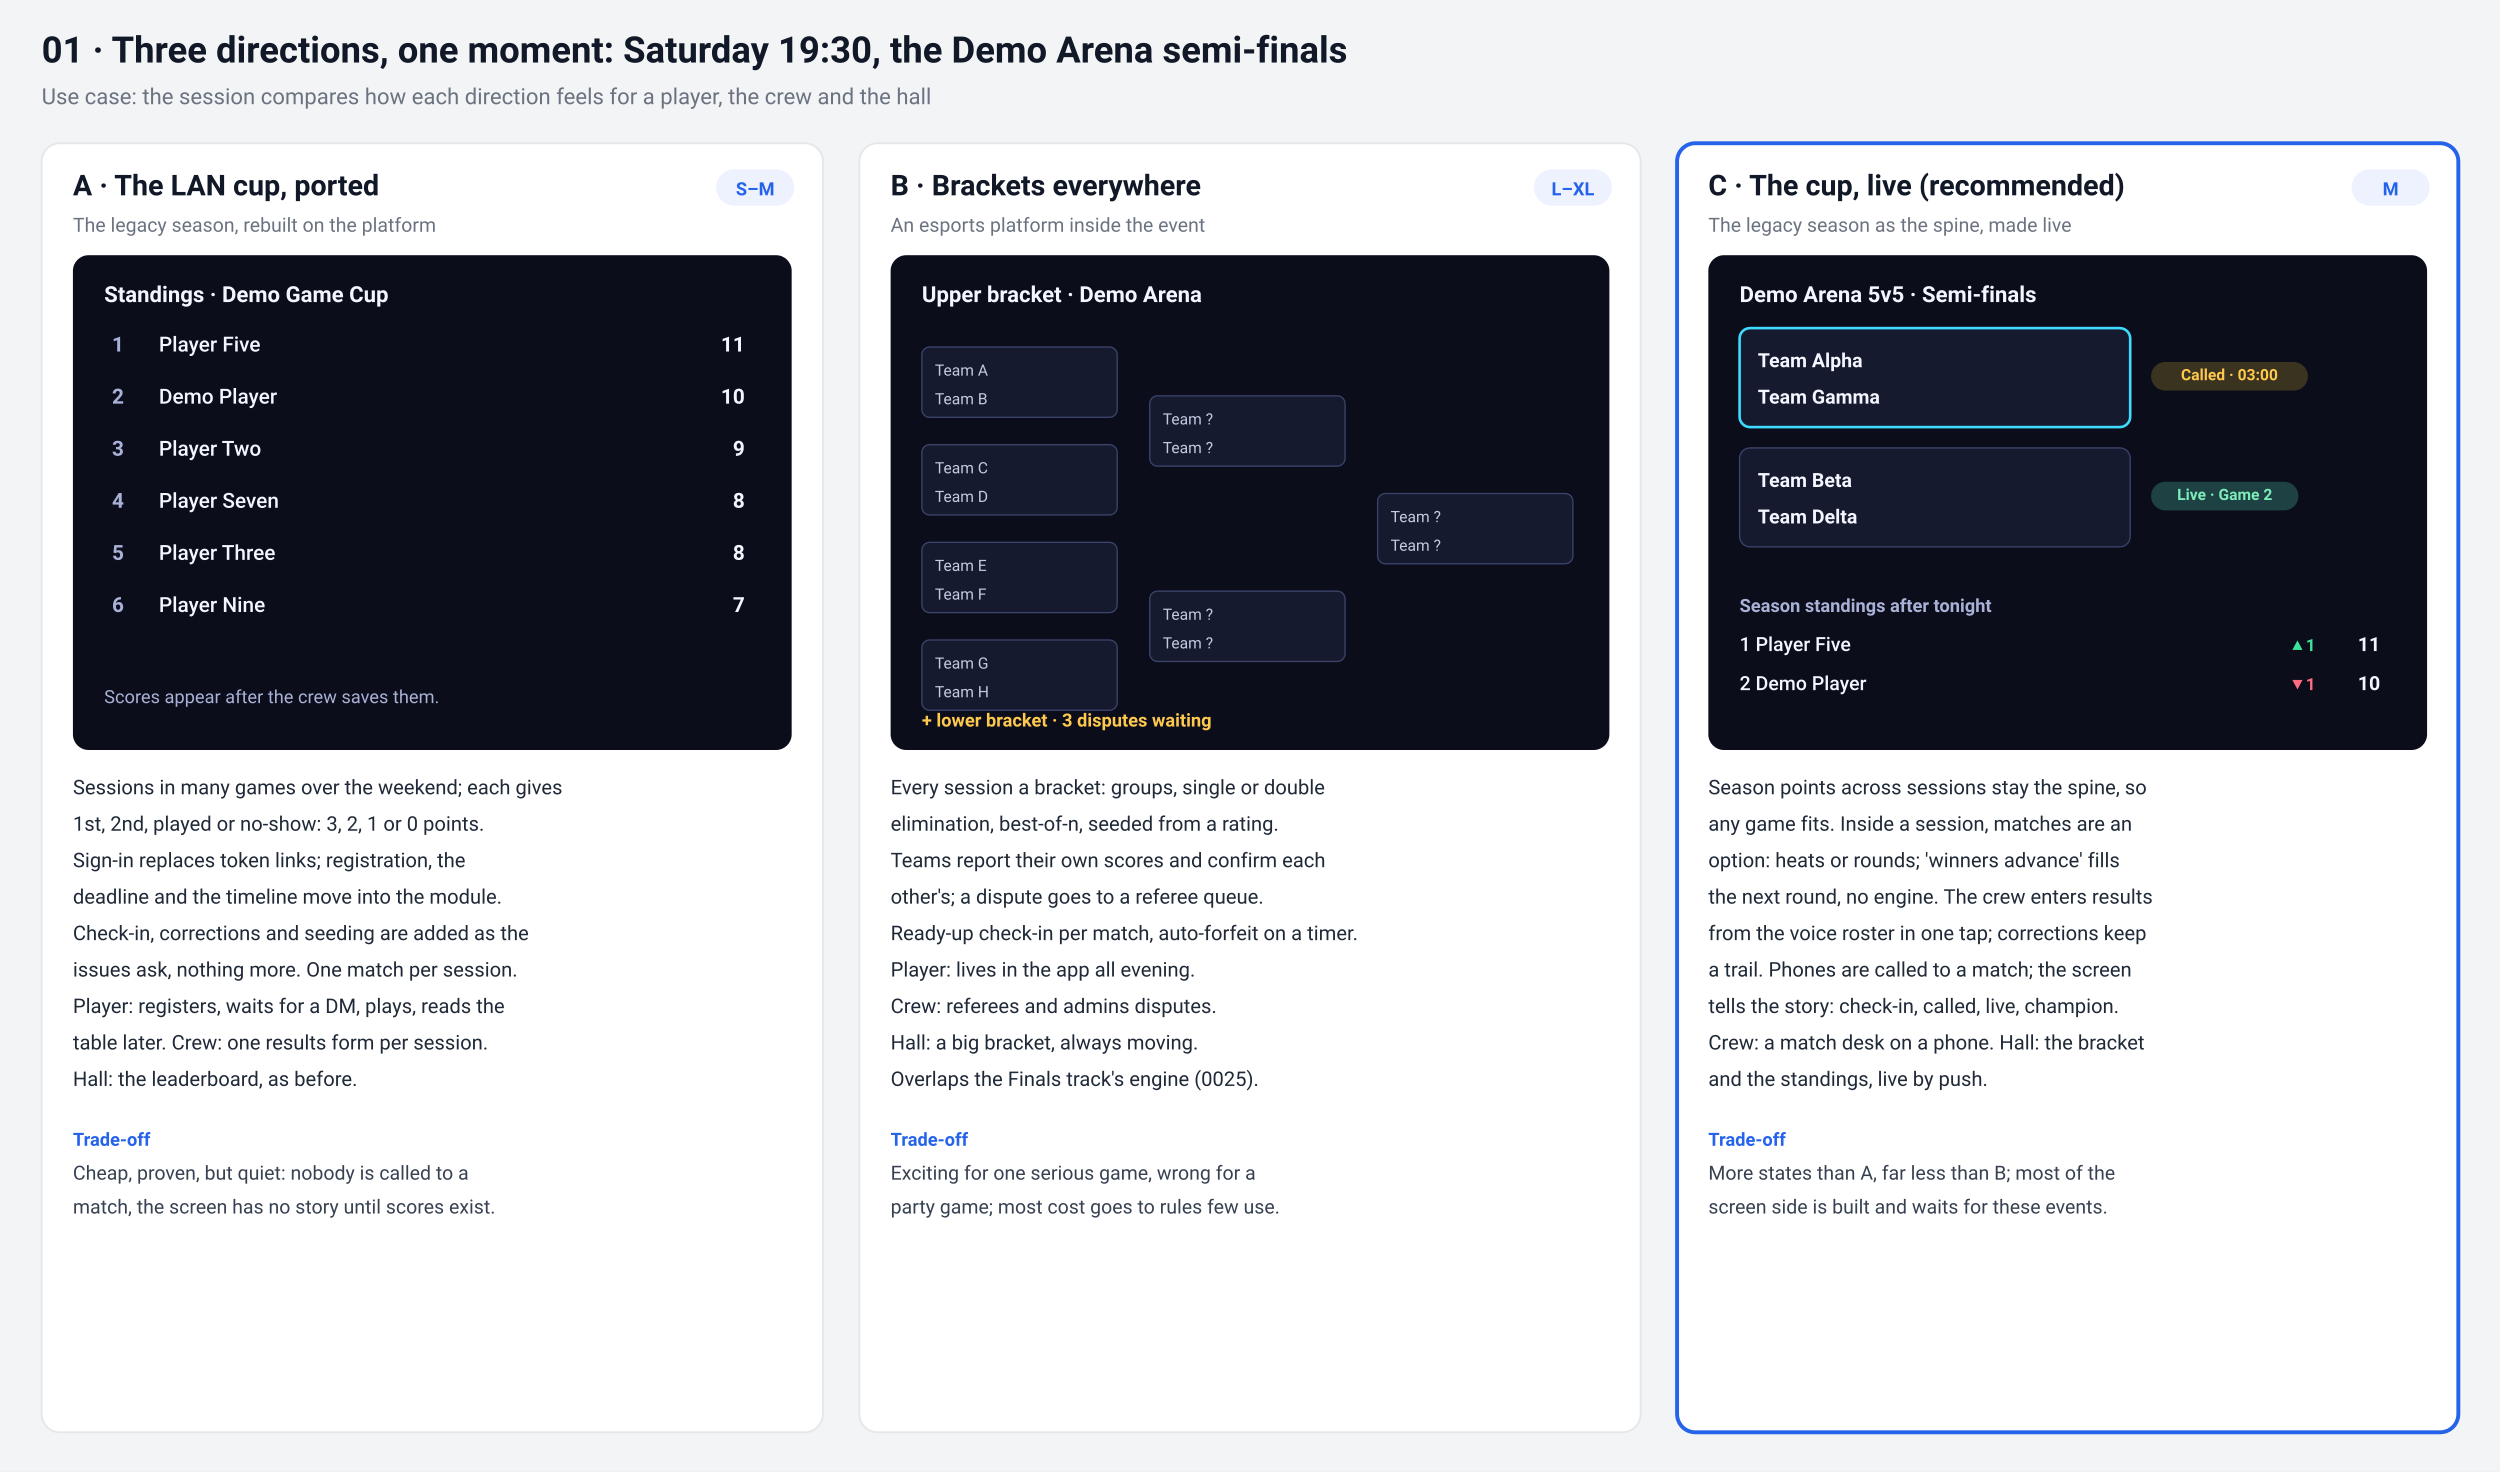
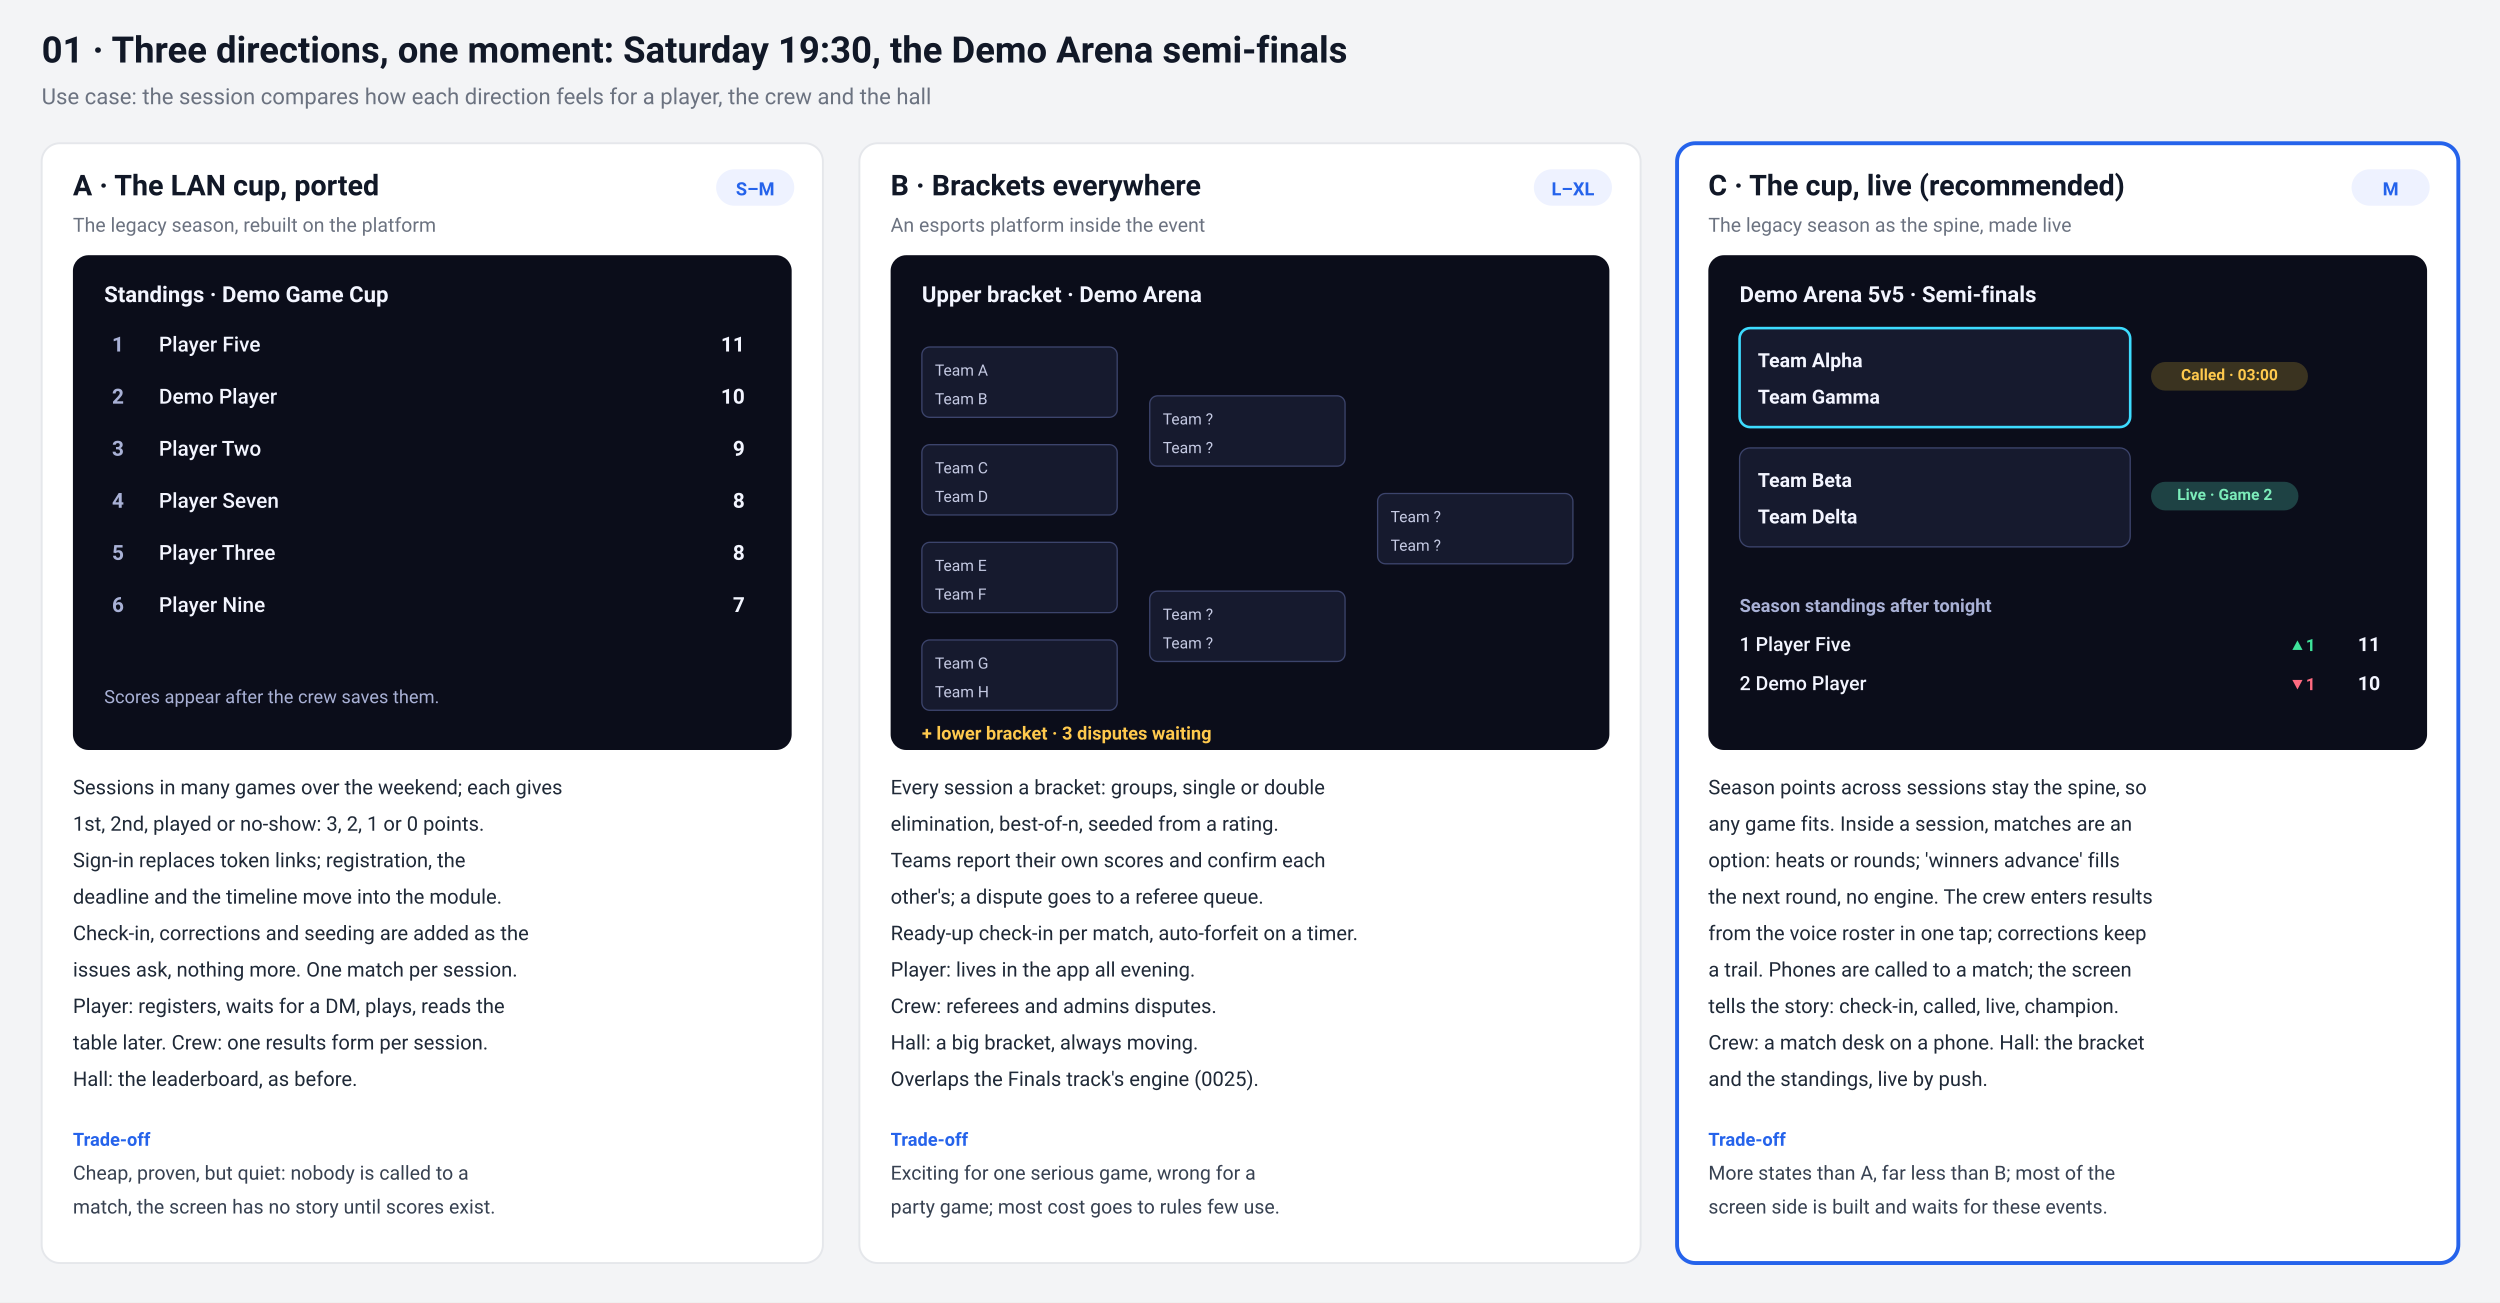
- <svg xmlns="http://www.w3.org/2000/svg" viewBox="0 0 1920 1130" width="1920" height="1130" font-family="system-ui, -apple-system, 'Segoe UI', Roboto, Helvetica, Arial, sans-serif">
+ <svg xmlns="http://www.w3.org/2000/svg" viewBox="0 0 1920 1000" width="1920" height="1000" font-family="system-ui, -apple-system, 'Segoe UI', Roboto, Helvetica, Arial, sans-serif">
  <defs>
    <marker id="ah" viewBox="0 0 10 10" refX="9" refY="5" markerWidth="8" markerHeight="8" orient="auto-start-reverse">
      <path d="M0,0 L10,5 L0,10 z" fill="#6b7280" />
    </marker>
  </defs>
-   <rect x="0.0" y="0.0" width="1920.0" height="1130.0" rx="0" fill="#f3f4f6" />
+   <rect x="0.0" y="0.0" width="1920.0" height="1000.0" rx="0" fill="#f3f4f6" />
  <text x="32.0" y="48.0" font-size="28" fill="#111827" font-weight="700" text-anchor="start" data-box="32.0 1888.0">01 · Three directions, one moment: Saturday 19:30, the Demo Arena semi-finals</text>
  <text x="32.0" y="80.0" font-size="17" fill="#6b7280" font-weight="400" text-anchor="start" data-box="32.0 1888.0">Use case: the session compares how each direction feels for a player, the crew and the hall</text>
-   <rect x="32.0" y="110.0" width="600.0" height="990.0" rx="14" fill="#ffffff" stroke="#e5e7eb" stroke-width="1.5" />
+   <rect x="32.0" y="110.0" width="600.0" height="860.0" rx="14" fill="#ffffff" stroke="#e5e7eb" stroke-width="1.5" />
  <text x="56.0" y="150.0" font-size="22" fill="#111827" font-weight="700" text-anchor="start" data-box="56.0 542.0">A · The LAN cup, ported</text>
  <rect x="550.0" y="130.0" width="60.0" height="28.0" rx="14" fill="#eef2ff" />
  <text x="580.0" y="150.0" font-size="14" fill="#2563eb" font-weight="700" text-anchor="middle" data-box="552.0 608.0">S–M</text>
  <text x="56.0" y="178.0" font-size="15" fill="#6b7280" font-weight="400" text-anchor="start" data-box="56.0 608.0">The legacy season, rebuilt on the platform</text>
  <rect x="56.0" y="196.0" width="552.0" height="380.0" rx="12" fill="#0b0d1a" />
  <text x="80.0" y="232.0" font-size="17" fill="#f3f5ff" font-weight="700" text-anchor="start" data-box="80.0 584.0">Standings · Demo Game Cup</text>
  <text x="86.0" y="270.0" font-size="16" fill="#a9b1d6" font-weight="600" text-anchor="start">1</text>
  <text x="122.0" y="270.0" font-size="16" fill="#f3f5ff" font-weight="500" text-anchor="start" data-box="122.0 452.0">Player Five</text>
  <text x="572.0" y="270.0" font-size="16" fill="#f3f5ff" font-weight="700" text-anchor="end">11</text>
  <text x="86.0" y="310.0" font-size="16" fill="#a9b1d6" font-weight="600" text-anchor="start">2</text>
  <text x="122.0" y="310.0" font-size="16" fill="#f3f5ff" font-weight="500" text-anchor="start" data-box="122.0 452.0">Demo Player</text>
  <text x="572.0" y="310.0" font-size="16" fill="#f3f5ff" font-weight="700" text-anchor="end">10</text>
  <text x="86.0" y="350.0" font-size="16" fill="#a9b1d6" font-weight="600" text-anchor="start">3</text>
  <text x="122.0" y="350.0" font-size="16" fill="#f3f5ff" font-weight="500" text-anchor="start" data-box="122.0 452.0">Player Two</text>
  <text x="572.0" y="350.0" font-size="16" fill="#f3f5ff" font-weight="700" text-anchor="end">9</text>
  <text x="86.0" y="390.0" font-size="16" fill="#a9b1d6" font-weight="600" text-anchor="start">4</text>
  <text x="122.0" y="390.0" font-size="16" fill="#f3f5ff" font-weight="500" text-anchor="start" data-box="122.0 452.0">Player Seven</text>
  <text x="572.0" y="390.0" font-size="16" fill="#f3f5ff" font-weight="700" text-anchor="end">8</text>
  <text x="86.0" y="430.0" font-size="16" fill="#a9b1d6" font-weight="600" text-anchor="start">5</text>
  <text x="122.0" y="430.0" font-size="16" fill="#f3f5ff" font-weight="500" text-anchor="start" data-box="122.0 452.0">Player Three</text>
  <text x="572.0" y="430.0" font-size="16" fill="#f3f5ff" font-weight="700" text-anchor="end">8</text>
  <text x="86.0" y="470.0" font-size="16" fill="#a9b1d6" font-weight="600" text-anchor="start">6</text>
  <text x="122.0" y="470.0" font-size="16" fill="#f3f5ff" font-weight="500" text-anchor="start" data-box="122.0 452.0">Player Nine</text>
  <text x="572.0" y="470.0" font-size="16" fill="#f3f5ff" font-weight="700" text-anchor="end">7</text>
  <text x="80.0" y="540.0" font-size="14" fill="#a9b1d6" font-weight="400" text-anchor="start" data-box="80.0 584.0">Scores appear after the crew saves them.</text>
  <text x="56.0" y="610.0" font-size="15.5" fill="#1f2937" font-weight="400" text-anchor="start" data-box="56.0 608.0">Sessions in many games over the weekend; each gives</text>
  <text x="56.0" y="638.0" font-size="15.5" fill="#1f2937" font-weight="400" text-anchor="start" data-box="56.0 608.0">1st, 2nd, played or no-show: 3, 2, 1 or 0 points.</text>
  <text x="56.0" y="666.0" font-size="15.5" fill="#1f2937" font-weight="400" text-anchor="start" data-box="56.0 608.0">Sign-in replaces token links; registration, the</text>
  <text x="56.0" y="694.0" font-size="15.5" fill="#1f2937" font-weight="400" text-anchor="start" data-box="56.0 608.0">deadline and the timeline move into the module.</text>
  <text x="56.0" y="722.0" font-size="15.5" fill="#1f2937" font-weight="400" text-anchor="start" data-box="56.0 608.0">Check-in, corrections and seeding are added as the</text>
  <text x="56.0" y="750.0" font-size="15.5" fill="#1f2937" font-weight="400" text-anchor="start" data-box="56.0 608.0">issues ask, nothing more. One match per session.</text>
  <text x="56.0" y="778.0" font-size="15.5" fill="#1f2937" font-weight="400" text-anchor="start" data-box="56.0 608.0">Player: registers, waits for a DM, plays, reads the</text>
  <text x="56.0" y="806.0" font-size="15.5" fill="#1f2937" font-weight="400" text-anchor="start" data-box="56.0 608.0">table later. Crew: one results form per session.</text>
  <text x="56.0" y="834.0" font-size="15.5" fill="#1f2937" font-weight="400" text-anchor="start" data-box="56.0 608.0">Hall: the leaderboard, as before.</text>
  <text x="56.0" y="880.0" font-size="14" fill="#2563eb" font-weight="700" text-anchor="start">Trade-off</text>
  <text x="56.0" y="906.0" font-size="15" fill="#374151" font-weight="400" text-anchor="start" data-box="56.0 608.0">Cheap, proven, but quiet: nobody is called to a</text>
  <text x="56.0" y="932.0" font-size="15" fill="#374151" font-weight="400" text-anchor="start" data-box="56.0 608.0">match, the screen has no story until scores exist.</text>
-   <rect x="660.0" y="110.0" width="600.0" height="990.0" rx="14" fill="#ffffff" stroke="#e5e7eb" stroke-width="1.5" />
+   <rect x="660.0" y="110.0" width="600.0" height="860.0" rx="14" fill="#ffffff" stroke="#e5e7eb" stroke-width="1.5" />
  <text x="684.0" y="150.0" font-size="22" fill="#111827" font-weight="700" text-anchor="start" data-box="684.0 1170.0">B · Brackets everywhere</text>
  <rect x="1178.0" y="130.0" width="60.0" height="28.0" rx="14" fill="#eef2ff" />
  <text x="1208.0" y="150.0" font-size="14" fill="#2563eb" font-weight="700" text-anchor="middle" data-box="1180.0 1236.0">L–XL</text>
  <text x="684.0" y="178.0" font-size="15" fill="#6b7280" font-weight="400" text-anchor="start" data-box="684.0 1236.0">An esports platform inside the event</text>
  <rect x="684.0" y="196.0" width="552.0" height="380.0" rx="12" fill="#0b0d1a" />
  <text x="708.0" y="232.0" font-size="17" fill="#f3f5ff" font-weight="700" text-anchor="start" data-box="708.0 1212.0">Upper bracket · Demo Arena</text>
  <rect x="708.0" y="266.5" width="150.0" height="54.0" rx="6" fill="#161a2e" stroke="#3c446c" stroke-width="1" />
  <text x="718.0" y="288.5" font-size="12" fill="#c5cae3" font-weight="400" text-anchor="start" data-box="716.0 848.0">Team A</text>
  <text x="718.0" y="310.5" font-size="12" fill="#c5cae3" font-weight="400" text-anchor="start" data-box="716.0 848.0">Team B</text>
  <rect x="708.0" y="341.5" width="150.0" height="54.0" rx="6" fill="#161a2e" stroke="#3c446c" stroke-width="1" />
  <text x="718.0" y="363.5" font-size="12" fill="#c5cae3" font-weight="400" text-anchor="start" data-box="716.0 848.0">Team C</text>
  <text x="718.0" y="385.5" font-size="12" fill="#c5cae3" font-weight="400" text-anchor="start" data-box="716.0 848.0">Team D</text>
  <rect x="708.0" y="416.5" width="150.0" height="54.0" rx="6" fill="#161a2e" stroke="#3c446c" stroke-width="1" />
  <text x="718.0" y="438.5" font-size="12" fill="#c5cae3" font-weight="400" text-anchor="start" data-box="716.0 848.0">Team E</text>
  <text x="718.0" y="460.5" font-size="12" fill="#c5cae3" font-weight="400" text-anchor="start" data-box="716.0 848.0">Team F</text>
  <rect x="708.0" y="491.5" width="150.0" height="54.0" rx="6" fill="#161a2e" stroke="#3c446c" stroke-width="1" />
  <text x="718.0" y="513.5" font-size="12" fill="#c5cae3" font-weight="400" text-anchor="start" data-box="716.0 848.0">Team G</text>
  <text x="718.0" y="535.5" font-size="12" fill="#c5cae3" font-weight="400" text-anchor="start" data-box="716.0 848.0">Team H</text>
  <rect x="883.0" y="304.0" width="150.0" height="54.0" rx="6" fill="#161a2e" stroke="#3c446c" stroke-width="1" />
  <text x="893.0" y="326.0" font-size="12" fill="#c5cae3" font-weight="400" text-anchor="start" data-box="891.0 1023.0">Team ?</text>
  <text x="893.0" y="348.0" font-size="12" fill="#c5cae3" font-weight="400" text-anchor="start" data-box="891.0 1023.0">Team ?</text>
  <rect x="883.0" y="454.0" width="150.0" height="54.0" rx="6" fill="#161a2e" stroke="#3c446c" stroke-width="1" />
  <text x="893.0" y="476.0" font-size="12" fill="#c5cae3" font-weight="400" text-anchor="start" data-box="891.0 1023.0">Team ?</text>
  <text x="893.0" y="498.0" font-size="12" fill="#c5cae3" font-weight="400" text-anchor="start" data-box="891.0 1023.0">Team ?</text>
  <rect x="1058.0" y="379.0" width="150.0" height="54.0" rx="6" fill="#161a2e" stroke="#3c446c" stroke-width="1" />
  <text x="1068.0" y="401.0" font-size="12" fill="#c5cae3" font-weight="400" text-anchor="start" data-box="1066.0 1198.0">Team ?</text>
  <text x="1068.0" y="423.0" font-size="12" fill="#c5cae3" font-weight="400" text-anchor="start" data-box="1066.0 1198.0">Team ?</text>
-   <text x="708.0" y="558.0" font-size="14" fill="#ffc94d" font-weight="600" text-anchor="start" data-box="708.0 1212.0">+ lower bracket · 3 disputes waiting</text>
+   <text x="708.0" y="568.0" font-size="14" fill="#ffc94d" font-weight="600" text-anchor="start" data-box="708.0 1212.0">+ lower bracket · 3 disputes waiting</text>
  <text x="684.0" y="610.0" font-size="15.5" fill="#1f2937" font-weight="400" text-anchor="start" data-box="684.0 1236.0">Every session a bracket: groups, single or double</text>
  <text x="684.0" y="638.0" font-size="15.5" fill="#1f2937" font-weight="400" text-anchor="start" data-box="684.0 1236.0">elimination, best-of-n, seeded from a rating.</text>
  <text x="684.0" y="666.0" font-size="15.5" fill="#1f2937" font-weight="400" text-anchor="start" data-box="684.0 1236.0">Teams report their own scores and confirm each</text>
  <text x="684.0" y="694.0" font-size="15.5" fill="#1f2937" font-weight="400" text-anchor="start" data-box="684.0 1236.0">other's; a dispute goes to a referee queue.</text>
  <text x="684.0" y="722.0" font-size="15.5" fill="#1f2937" font-weight="400" text-anchor="start" data-box="684.0 1236.0">Ready-up check-in per match, auto-forfeit on a timer.</text>
  <text x="684.0" y="750.0" font-size="15.5" fill="#1f2937" font-weight="400" text-anchor="start" data-box="684.0 1236.0">Player: lives in the app all evening.</text>
  <text x="684.0" y="778.0" font-size="15.5" fill="#1f2937" font-weight="400" text-anchor="start" data-box="684.0 1236.0">Crew: referees and admins disputes.</text>
  <text x="684.0" y="806.0" font-size="15.5" fill="#1f2937" font-weight="400" text-anchor="start" data-box="684.0 1236.0">Hall: a big bracket, always moving.</text>
  <text x="684.0" y="834.0" font-size="15.5" fill="#1f2937" font-weight="400" text-anchor="start" data-box="684.0 1236.0">Overlaps the Finals track's engine (0025).</text>
  <text x="684.0" y="880.0" font-size="14" fill="#2563eb" font-weight="700" text-anchor="start">Trade-off</text>
  <text x="684.0" y="906.0" font-size="15" fill="#374151" font-weight="400" text-anchor="start" data-box="684.0 1236.0">Exciting for one serious game, wrong for a</text>
  <text x="684.0" y="932.0" font-size="15" fill="#374151" font-weight="400" text-anchor="start" data-box="684.0 1236.0">party game; most cost goes to rules few use.</text>
-   <rect x="1288.0" y="110.0" width="600.0" height="990.0" rx="14" fill="#ffffff" stroke="#2563eb" stroke-width="3" />
+   <rect x="1288.0" y="110.0" width="600.0" height="860.0" rx="14" fill="#ffffff" stroke="#2563eb" stroke-width="3" />
  <text x="1312.0" y="150.0" font-size="22" fill="#111827" font-weight="700" text-anchor="start" data-box="1312.0 1798.0">C · The cup, live (recommended)</text>
  <rect x="1806.0" y="130.0" width="60.0" height="28.0" rx="14" fill="#eef2ff" />
  <text x="1836.0" y="150.0" font-size="14" fill="#2563eb" font-weight="700" text-anchor="middle" data-box="1808.0 1864.0">M</text>
  <text x="1312.0" y="178.0" font-size="15" fill="#6b7280" font-weight="400" text-anchor="start" data-box="1312.0 1864.0">The legacy season as the spine, made live</text>
  <rect x="1312.0" y="196.0" width="552.0" height="380.0" rx="12" fill="#0b0d1a" />
  <text x="1336.0" y="232.0" font-size="17" fill="#f3f5ff" font-weight="700" text-anchor="start" data-box="1336.0 1840.0">Demo Arena 5v5 · Semi-finals</text>
  <rect x="1336.0" y="252.0" width="300.0" height="76.0" rx="8" fill="#161a2e" stroke="#3ddcff" stroke-width="2" />
  <text x="1350.0" y="282.0" font-size="15" fill="#f3f5ff" font-weight="600" text-anchor="start" data-box="1350.0 1628.0">Team Alpha</text>
  <text x="1350.0" y="310.0" font-size="15" fill="#f3f5ff" font-weight="600" text-anchor="start" data-box="1350.0 1628.0">Team Gamma</text>
  <rect x="1652.0" y="278.0" width="120.5" height="22.0" rx="11.0" fill="#3a3320" />
  <text x="1712.2" y="292.0" font-size="12" fill="#ffc94d" font-weight="600" text-anchor="middle" data-box="1656.0 1768.5">Called · 03:00</text>
  <rect x="1336.0" y="344.0" width="300.0" height="76.0" rx="8" fill="#161a2e" stroke="#3c446c" stroke-width="1" />
  <text x="1350.0" y="374.0" font-size="15" fill="#f3f5ff" font-weight="600" text-anchor="start" data-box="1350.0 1628.0">Team Beta</text>
  <text x="1350.0" y="402.0" font-size="15" fill="#f3f5ff" font-weight="600" text-anchor="start" data-box="1350.0 1628.0">Team Delta</text>
  <rect x="1652.0" y="370.0" width="113.2" height="22.0" rx="11.0" fill="#1e4244" />
  <text x="1708.6" y="384.0" font-size="12" fill="#7cecba" font-weight="600" text-anchor="middle" data-box="1656.0 1761.2">Live · Game 2</text>
  <text x="1336.0" y="470.0" font-size="14" fill="#a9b1d6" font-weight="600" text-anchor="start" data-box="1336.0 1840.0">Season standings after tonight</text>
  <text x="1336.0" y="500.0" font-size="15" fill="#f3f5ff" font-weight="500" text-anchor="start" data-box="1336.0 1688.0">1  Player Five</text>
  <text x="1758.0" y="500.0" font-size="13" fill="#3ee39a" font-weight="700" text-anchor="start">▲1</text>
  <text x="1828.0" y="500.0" font-size="15" fill="#f3f5ff" font-weight="700" text-anchor="end">11</text>
  <text x="1336.0" y="530.0" font-size="15" fill="#f3f5ff" font-weight="500" text-anchor="start" data-box="1336.0 1688.0">2  Demo Player</text>
  <text x="1758.0" y="530.0" font-size="13" fill="#ff6b81" font-weight="700" text-anchor="start">▼1</text>
  <text x="1828.0" y="530.0" font-size="15" fill="#f3f5ff" font-weight="700" text-anchor="end">10</text>
  <text x="1312.0" y="610.0" font-size="15.5" fill="#1f2937" font-weight="400" text-anchor="start" data-box="1312.0 1864.0">Season points across sessions stay the spine, so</text>
  <text x="1312.0" y="638.0" font-size="15.5" fill="#1f2937" font-weight="400" text-anchor="start" data-box="1312.0 1864.0">any game fits. Inside a session, matches are an</text>
  <text x="1312.0" y="666.0" font-size="15.5" fill="#1f2937" font-weight="400" text-anchor="start" data-box="1312.0 1864.0">option: heats or rounds; 'winners advance' fills</text>
  <text x="1312.0" y="694.0" font-size="15.5" fill="#1f2937" font-weight="400" text-anchor="start" data-box="1312.0 1864.0">the next round, no engine. The crew enters results</text>
  <text x="1312.0" y="722.0" font-size="15.5" fill="#1f2937" font-weight="400" text-anchor="start" data-box="1312.0 1864.0">from the voice roster in one tap; corrections keep</text>
  <text x="1312.0" y="750.0" font-size="15.5" fill="#1f2937" font-weight="400" text-anchor="start" data-box="1312.0 1864.0">a trail. Phones are called to a match; the screen</text>
  <text x="1312.0" y="778.0" font-size="15.5" fill="#1f2937" font-weight="400" text-anchor="start" data-box="1312.0 1864.0">tells the story: check-in, called, live, champion.</text>
  <text x="1312.0" y="806.0" font-size="15.5" fill="#1f2937" font-weight="400" text-anchor="start" data-box="1312.0 1864.0">Crew: a match desk on a phone. Hall: the bracket</text>
  <text x="1312.0" y="834.0" font-size="15.5" fill="#1f2937" font-weight="400" text-anchor="start" data-box="1312.0 1864.0">and the standings, live by push.</text>
  <text x="1312.0" y="880.0" font-size="14" fill="#2563eb" font-weight="700" text-anchor="start">Trade-off</text>
  <text x="1312.0" y="906.0" font-size="15" fill="#374151" font-weight="400" text-anchor="start" data-box="1312.0 1864.0">More states than A, far less than B; most of the</text>
  <text x="1312.0" y="932.0" font-size="15" fill="#374151" font-weight="400" text-anchor="start" data-box="1312.0 1864.0">screen side is built and waits for these events.</text>
</svg>
